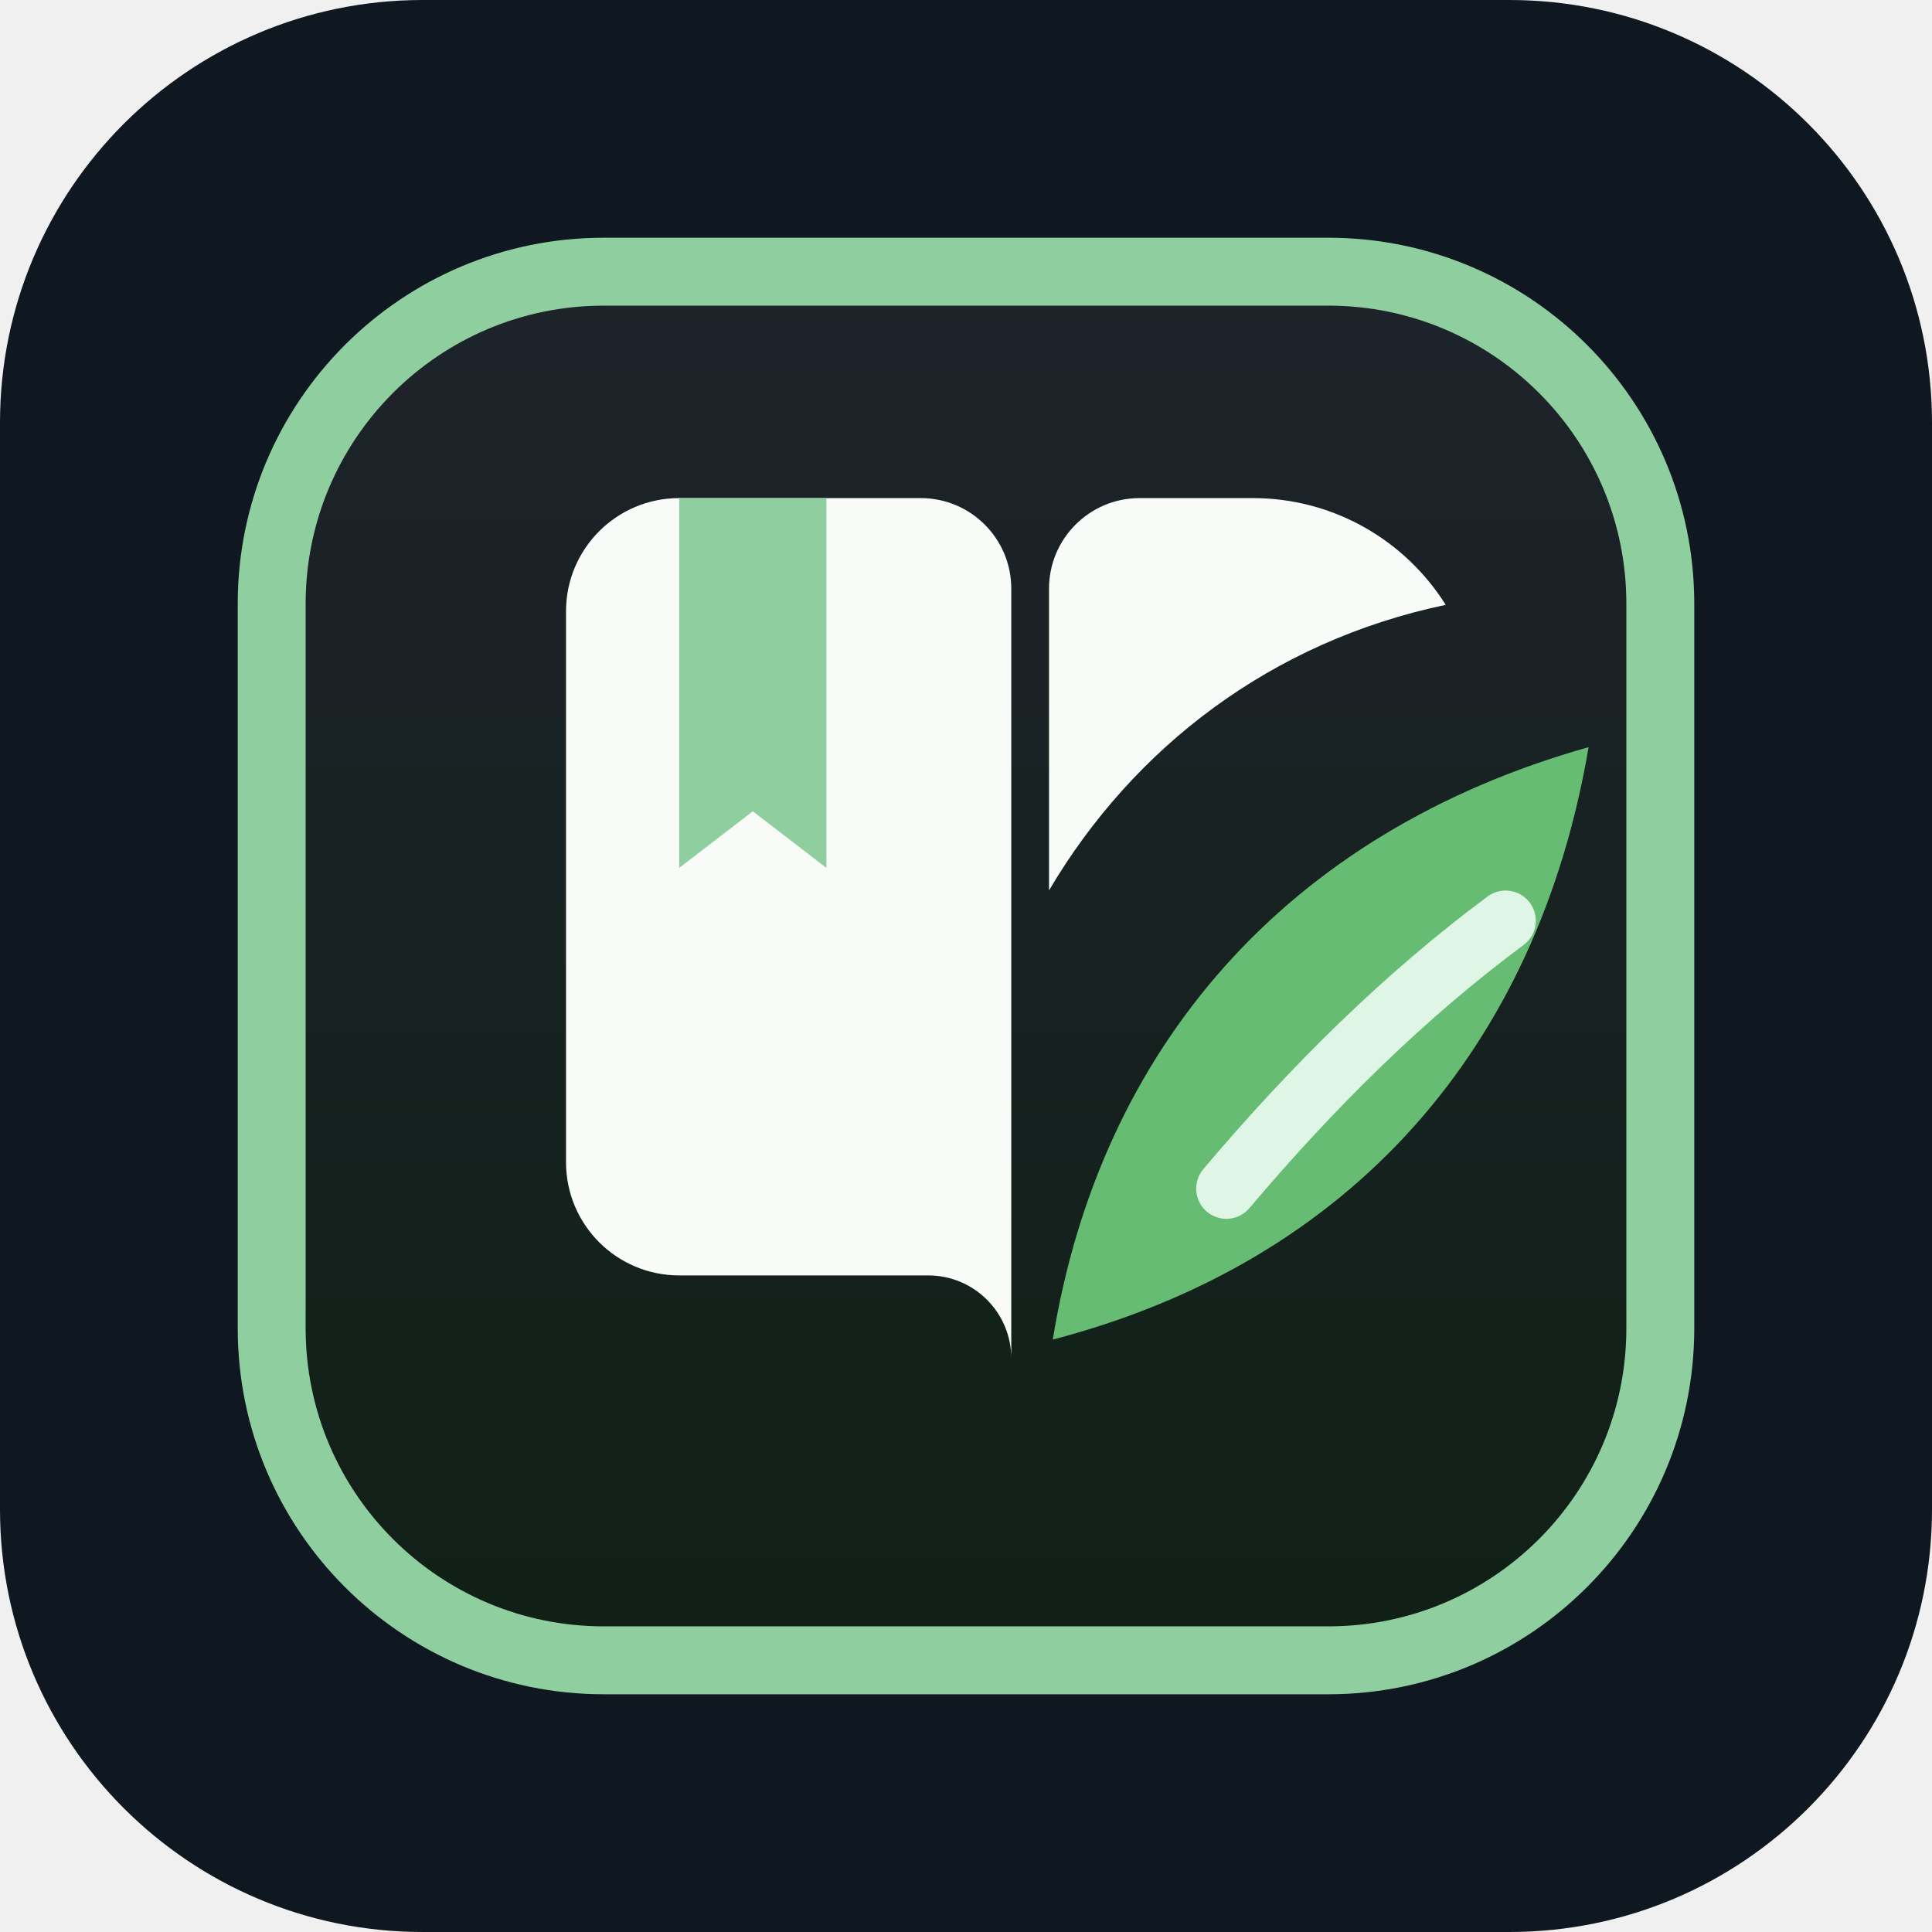
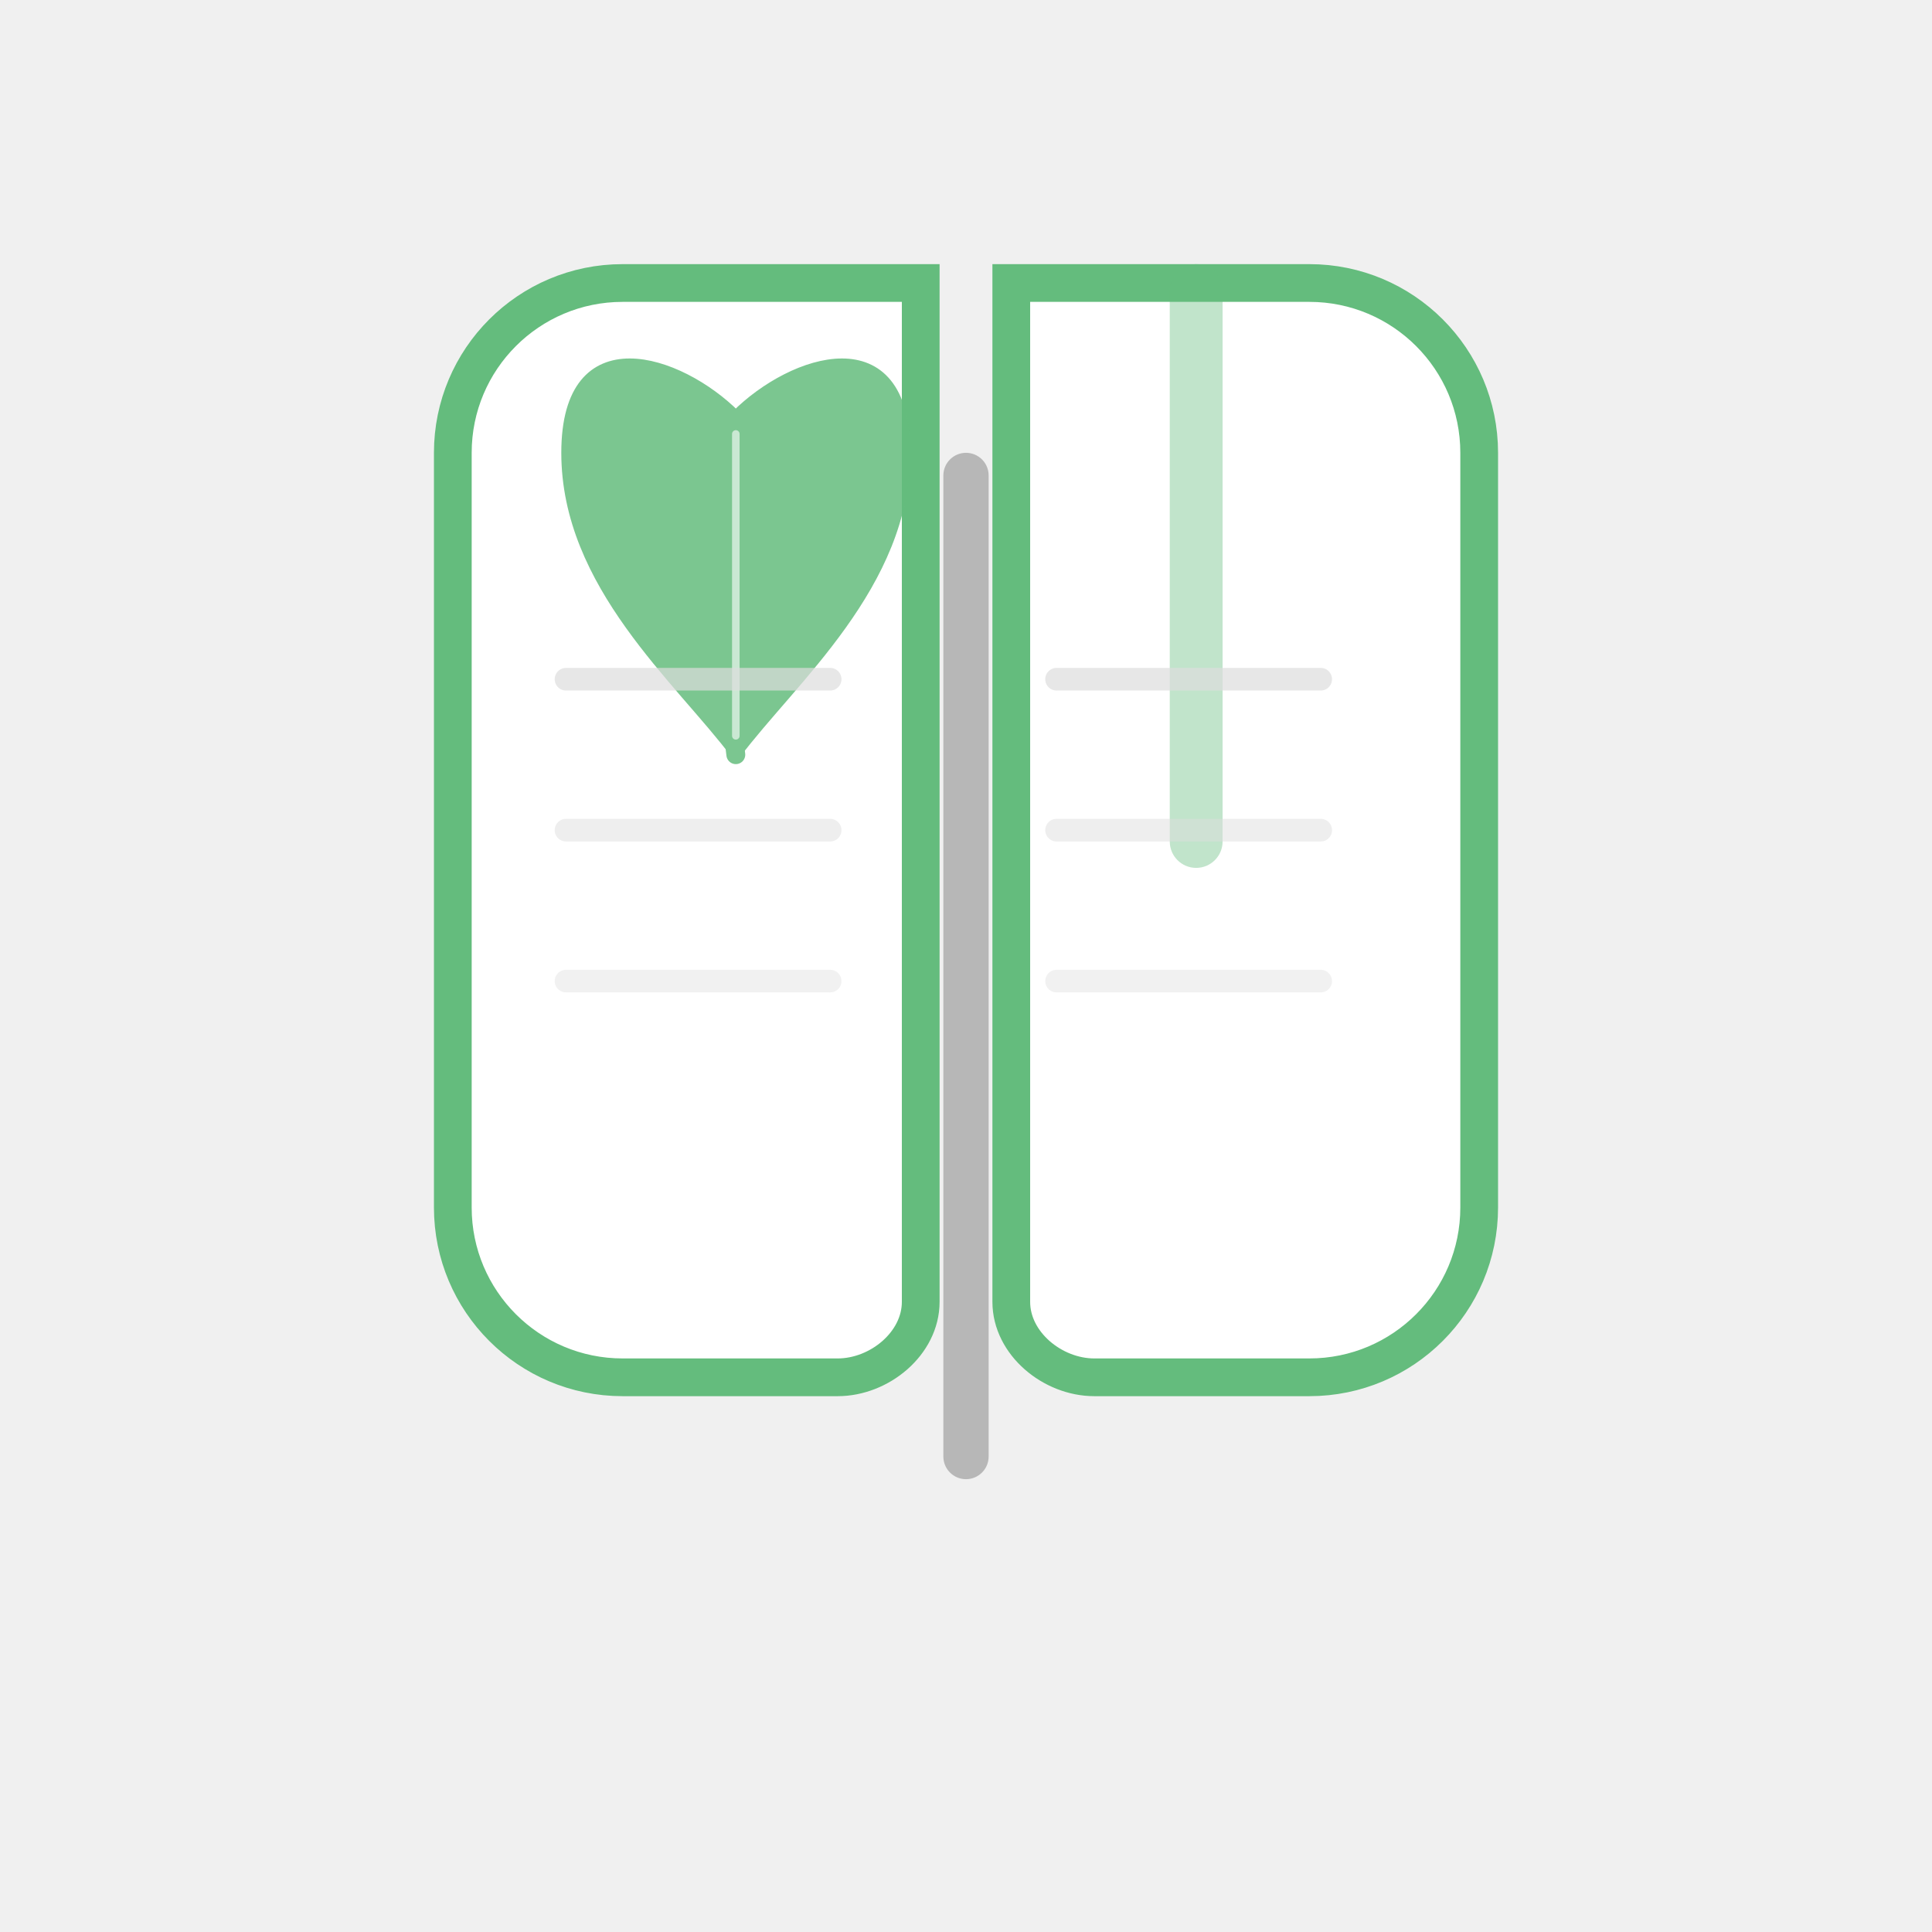
<svg xmlns="http://www.w3.org/2000/svg" width="512" height="512" viewBox="0 0 512 512" fill="none">
-   <rect width="512" height="512" rx="112" fill="#0F1720" />
-   <rect x="72" y="72" width="368" height="368" rx="88" fill="url(#paint0_linear)" />
-   <path d="M150 162C150 145.431 163.431 132 180 132H244C257.255 132 268 142.745 268 156V360C268 347.85 258.15 338 246 338H180C163.431 338 150 324.569 150 308V162Z" fill="#F8FBF7" />
-   <path d="M278 156C278 142.745 288.745 132 302 132H332C353.539 132 372.452 143.296 383.126 160.29C337.031 169.967 300.385 198.017 278 235.972V156Z" fill="#F8FBF7" />
-   <path d="M279 355C291.473 278.013 340.671 220.646 421 198C407.43 277.795 358.139 334.302 279 355Z" fill="#66BC73" />
-   <path d="M325 315C348.026 287.746 372.364 263.778 399 244" stroke="#DFF5E5" stroke-width="16" stroke-linecap="round" />
-   <path d="M180 132H219V230L199.5 215L180 230V132Z" fill="#8FCE9E" />
-   <rect x="72" y="72" width="368" height="368" rx="88" stroke="#8FCE9E" stroke-width="18" />
-   <defs>
-     <linearGradient id="paint0_linear" x1="256" y1="72" x2="256" y2="440" gradientUnits="userSpaceOnUse">
-       <stop stop-color="#1E232B" />
-       <stop offset="1" stop-color="#102016" />
-     </linearGradient>
-   </defs>
+   <rect width="512" height="512" rx="112" fill="currentColor" opacity="0" />
+   <rect x="250" y="120" width="12" height="272" rx="6" fill="#333333" opacity="0.3" />
+   <path d="M120 120C120 95.147 140.147 75 165 75H244V345C244 356.046 233.046 365 222 365H165C140.147 365 120 344.853 120 320V120Z" fill="#FFFFFF" stroke="#64BC7D" stroke-width="10" />
+   <path d="M268 120V345C268 356.046 278.954 365 290 365H347C371.853 365 392 344.853 392 320V120C392 95.147 371.853 75 347 75H268V120Z" fill="#FFFFFF" stroke="#64BC7D" stroke-width="10" />
+   <g opacity="0.85">
+     <path d="M190 110C190 110 190 160 195 200" stroke="#64BC7D" stroke-width="5" stroke-linecap="round" fill="none" />
+     <path d="M195 110C210 95 240 85 240 120C240 155 210 180 195 200C180 180 150 155 150 120C150 85 180 95 195 110Z" fill="#64BC7D" stroke="#64BC7D" stroke-width="2.5" />
+     <path d="M195 115C195 115 195 150 195 195" stroke="#FFFFFF" stroke-width="2" stroke-linecap="round" fill="none" opacity="0.6" />
+   </g>
+   <rect x="310" y="70" width="14" height="160" rx="7" fill="#64BC7D" opacity="0.4" />
+   <line x1="150" y1="180" x2="220" y2="180" stroke="#DDDDDD" stroke-width="6" stroke-linecap="round" opacity="0.7" />
+   <line x1="150" y1="220" x2="220" y2="220" stroke="#DDDDDD" stroke-width="6" stroke-linecap="round" opacity="0.5" />
+   <line x1="150" y1="260" x2="220" y2="260" stroke="#DDDDDD" stroke-width="6" stroke-linecap="round" opacity="0.4" />
+   <line x1="280" y1="180" x2="350" y2="180" stroke="#DDDDDD" stroke-width="6" stroke-linecap="round" opacity="0.7" />
+   <line x1="280" y1="220" x2="350" y2="220" stroke="#DDDDDD" stroke-width="6" stroke-linecap="round" opacity="0.5" />
+   <line x1="280" y1="260" x2="350" y2="260" stroke="#DDDDDD" stroke-width="6" stroke-linecap="round" opacity="0.4" />
</svg>
